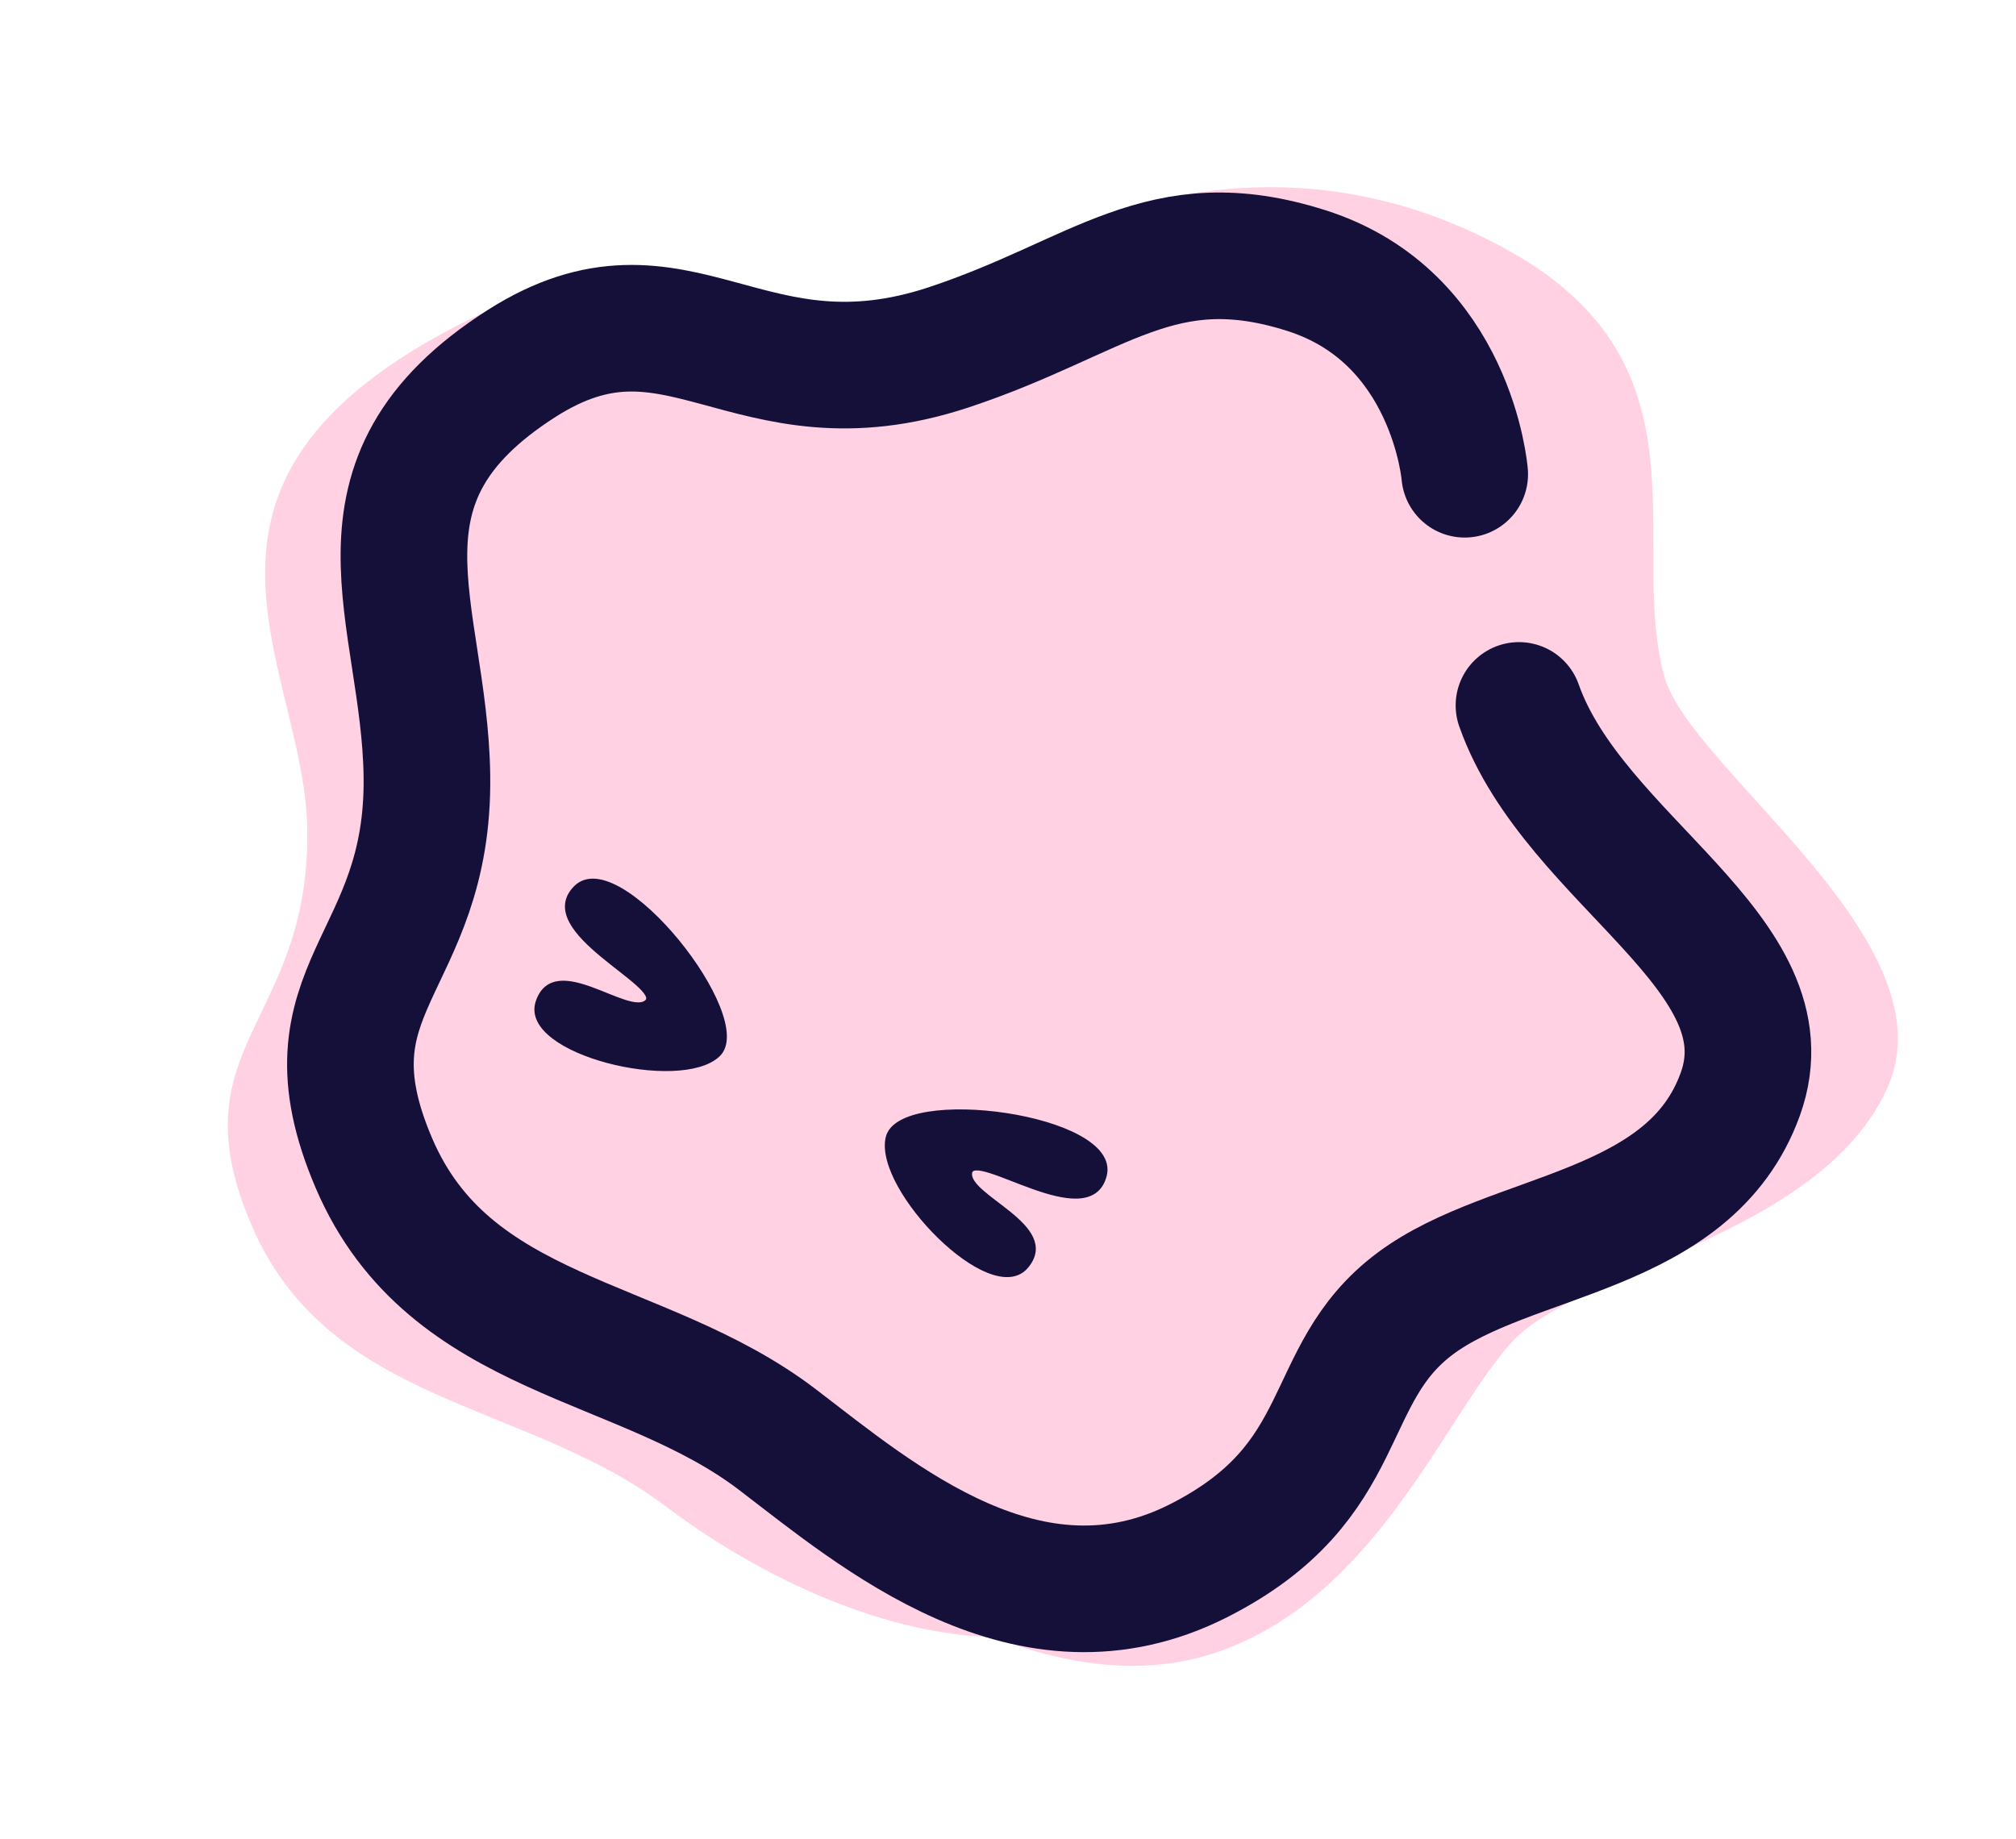
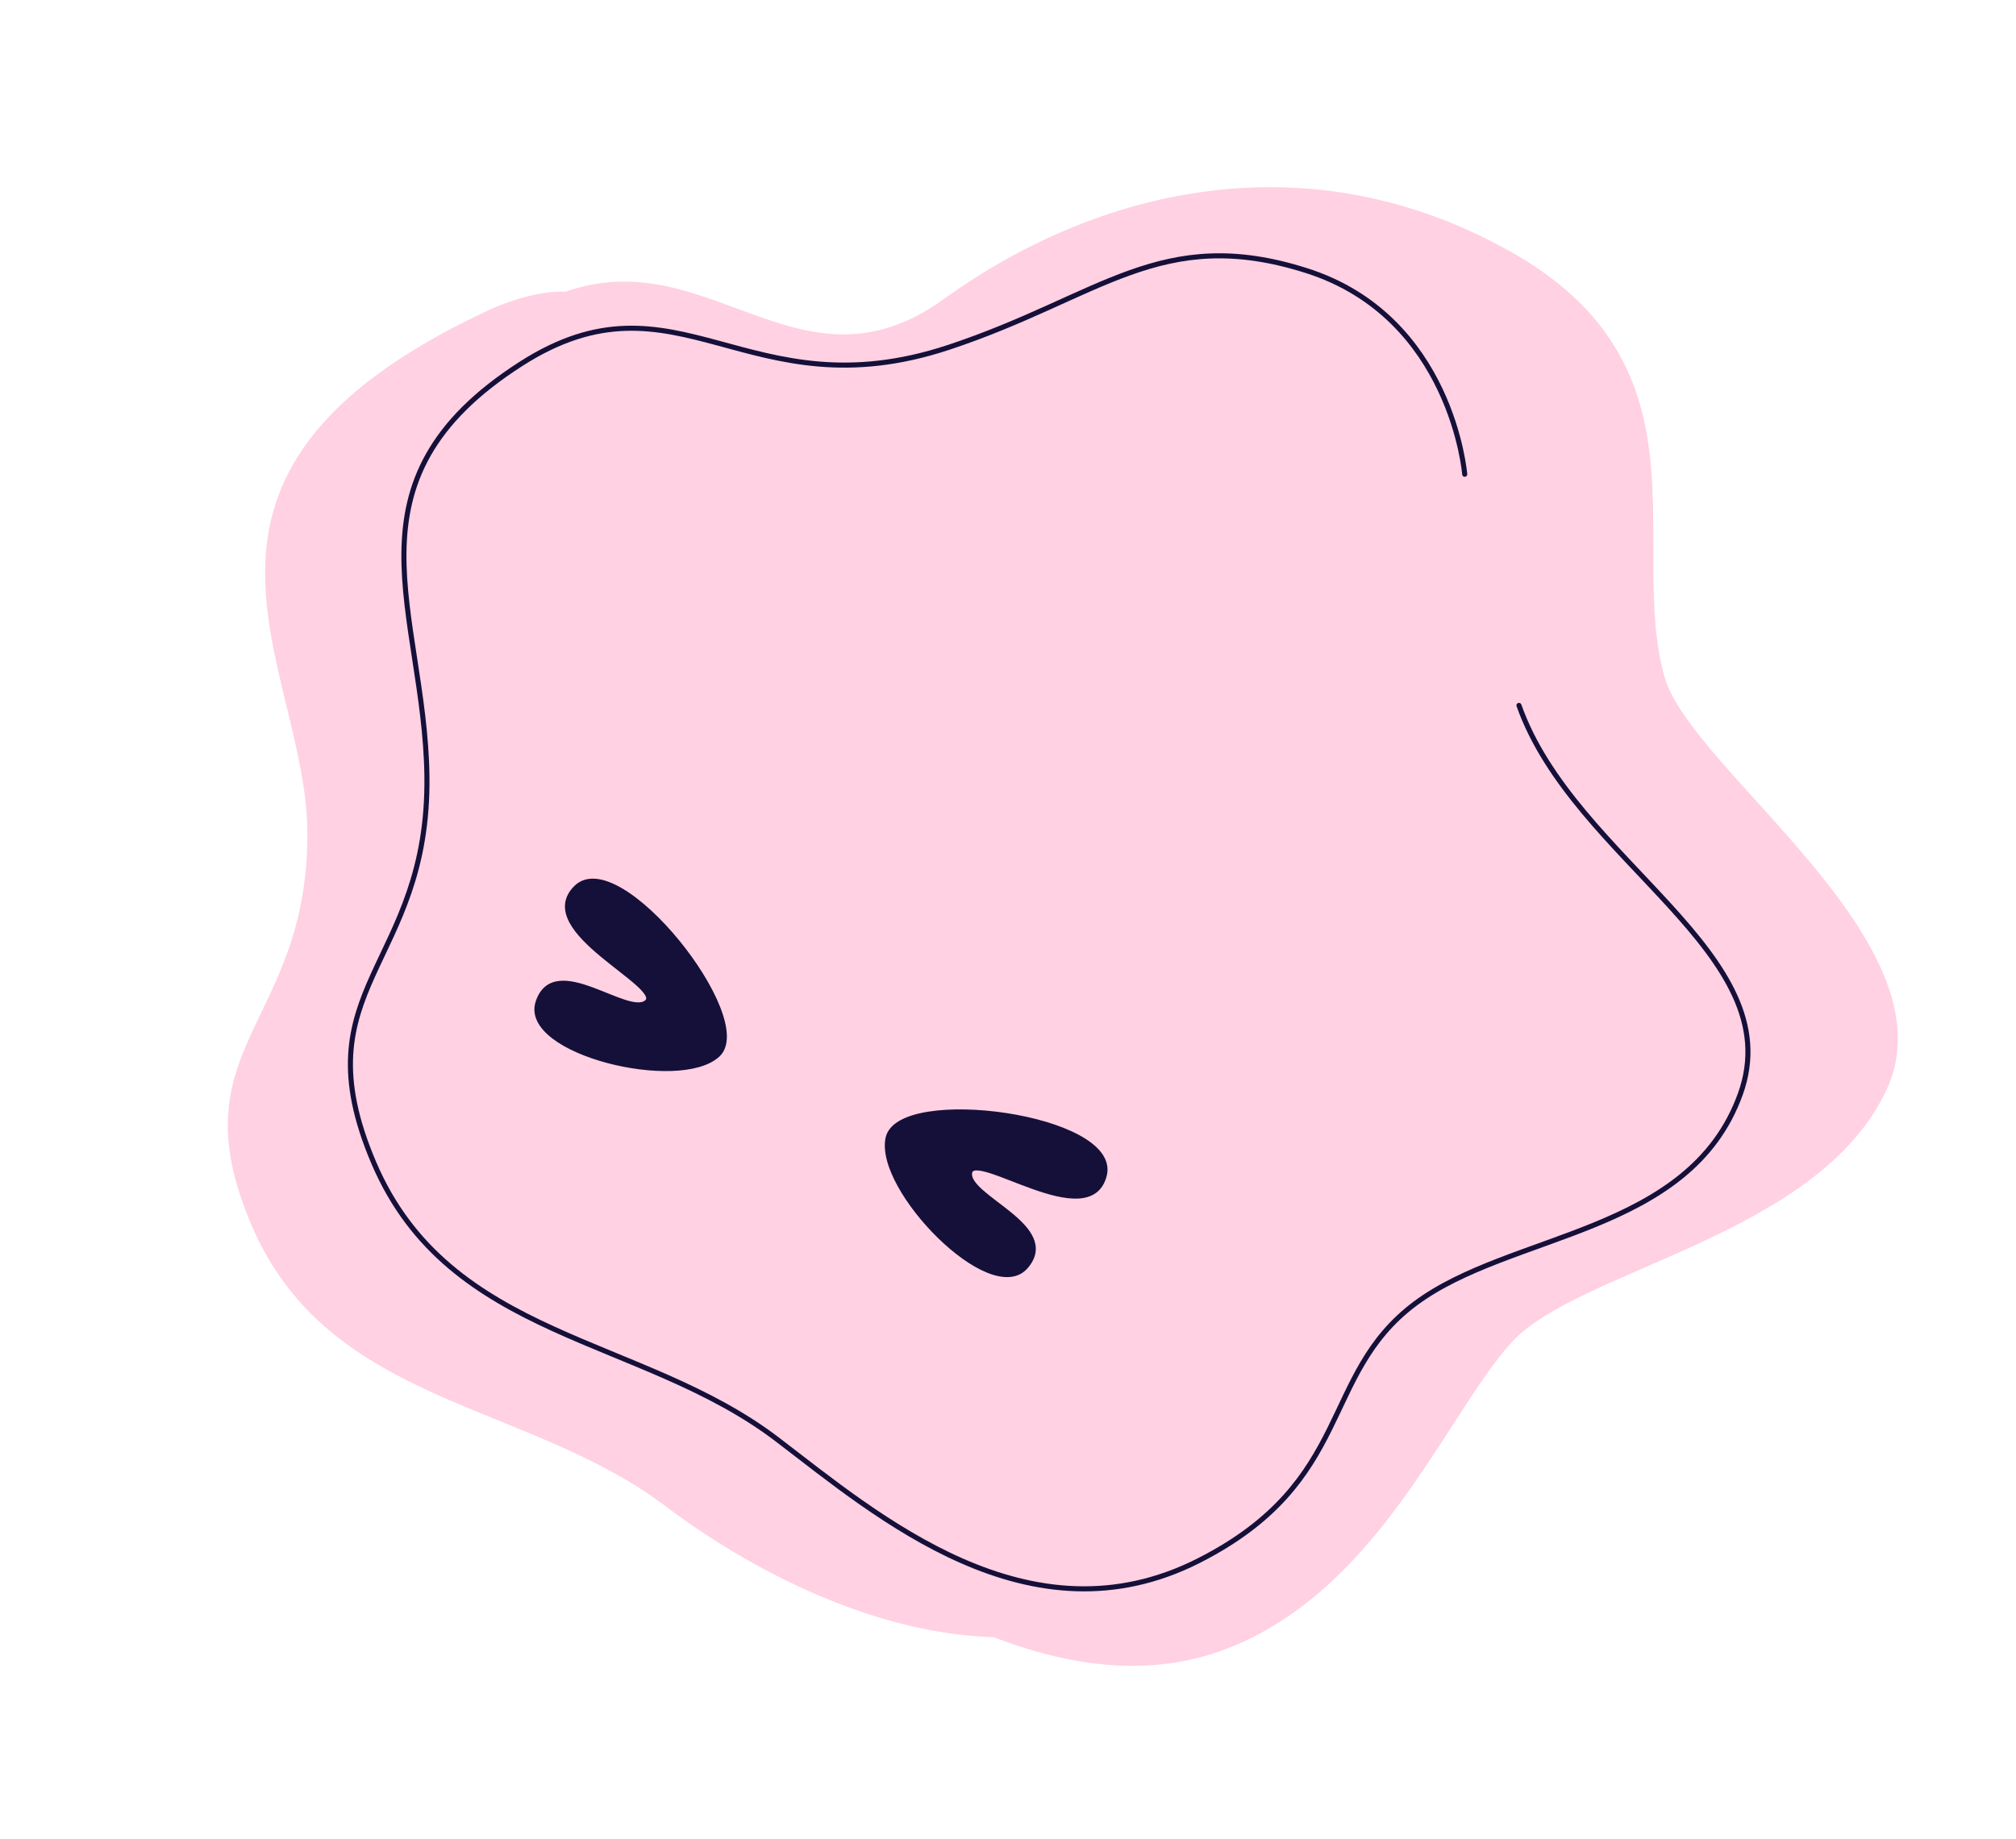
<svg xmlns="http://www.w3.org/2000/svg" width="398" height="363" viewBox="0 0 398 363" fill="none">
  <path d="M104.671 60.81C137.342 42.247 155.809 81.065 186.309 59.065C216.809 37.065 258.464 27.197 298.421 49.81C338.378 72.424 321.291 107.331 328.581 133.583C333.727 152.114 385.925 186.132 372.461 215.158C358.996 244.185 311.591 250.565 298.421 265.065C285.25 279.565 271.913 315.041 240.809 326.065C201.309 340.065 154.717 299.299 135.309 283.065C108.934 261.005 103.356 255.597 89.898 219.415C76.44 183.233 103.232 180.563 104.671 142.127C105.9 109.298 66.011 82.777 104.671 60.81Z" fill="#FFD1E2" />
  <path d="M95.31 61.793C129.333 45.647 126.781 82.159 167.81 68.565C198.583 58.37 210.275 41.111 251.386 61.793C292.497 82.475 275.793 118.411 284.383 144.339C290.447 162.641 344.374 194.141 332.326 223.866C320.277 253.591 297.881 244.333 278.422 258.811C258.963 273.288 258.072 300.772 226.422 316.811C191.969 334.27 151.633 312.731 131.406 297.429C103.918 276.635 64.944 277.562 49.69 241.994C34.436 206.425 61.123 202.438 60.67 163.881C60.283 130.95 27.31 94.065 95.31 61.793Z" fill="#FFD1E2" />
-   <path d="M299.876 139.295C310.751 170.067 353.597 188.252 343.574 216.05C333.55 243.847 298.25 243.292 279.364 257.428C260.478 271.563 267.437 292.516 236.698 308.148C203.237 325.165 173.174 299.303 153.457 284.247C126.662 263.787 88.757 264.586 73.82 229.679C58.884 194.772 84.829 190.939 84.28 153.144C83.811 120.864 66.435 95.099 102.955 71.786C133.818 52.084 147.445 81.788 187.313 68.579C217.215 58.671 229.162 44.282 257.933 53.439C286.703 62.597 289.164 93.647 289.164 93.647" stroke="#14103A" stroke-width="25" stroke-linecap="round" />
+   <path d="M299.876 139.295C310.751 170.067 353.597 188.252 343.574 216.05C333.55 243.847 298.25 243.292 279.364 257.428C260.478 271.563 267.437 292.516 236.698 308.148C203.237 325.165 173.174 299.303 153.457 284.247C126.662 263.787 88.757 264.586 73.82 229.679C58.884 194.772 84.829 190.939 84.28 153.144C83.811 120.864 66.435 95.099 102.955 71.786C133.818 52.084 147.445 81.788 187.313 68.579C217.215 58.671 229.162 44.282 257.933 53.439C286.703 62.597 289.164 93.647 289.164 93.647" stroke="#14103A" strokeWidth="25" stroke-linecap="round" />
  <path d="M113.707 175.333C122.109 166.872 149.181 201.184 141.712 208.235C134.243 215.285 102.971 207.765 106.239 197.894C109.507 188.023 123.975 201.184 127.709 197.894C131.444 194.604 105.305 183.793 113.707 175.333Z" fill="#14103A" stroke="#14103A" />
  <path d="M218.006 232.058C220.923 220.464 177.52 214.678 175.33 224.742C173.14 234.807 195.735 257.957 202.513 250.075C209.291 242.192 190.534 236.445 191.428 231.533C192.322 226.621 215.088 243.651 218.006 232.058Z" fill="#14103A" stroke="#14103A" />
</svg>
